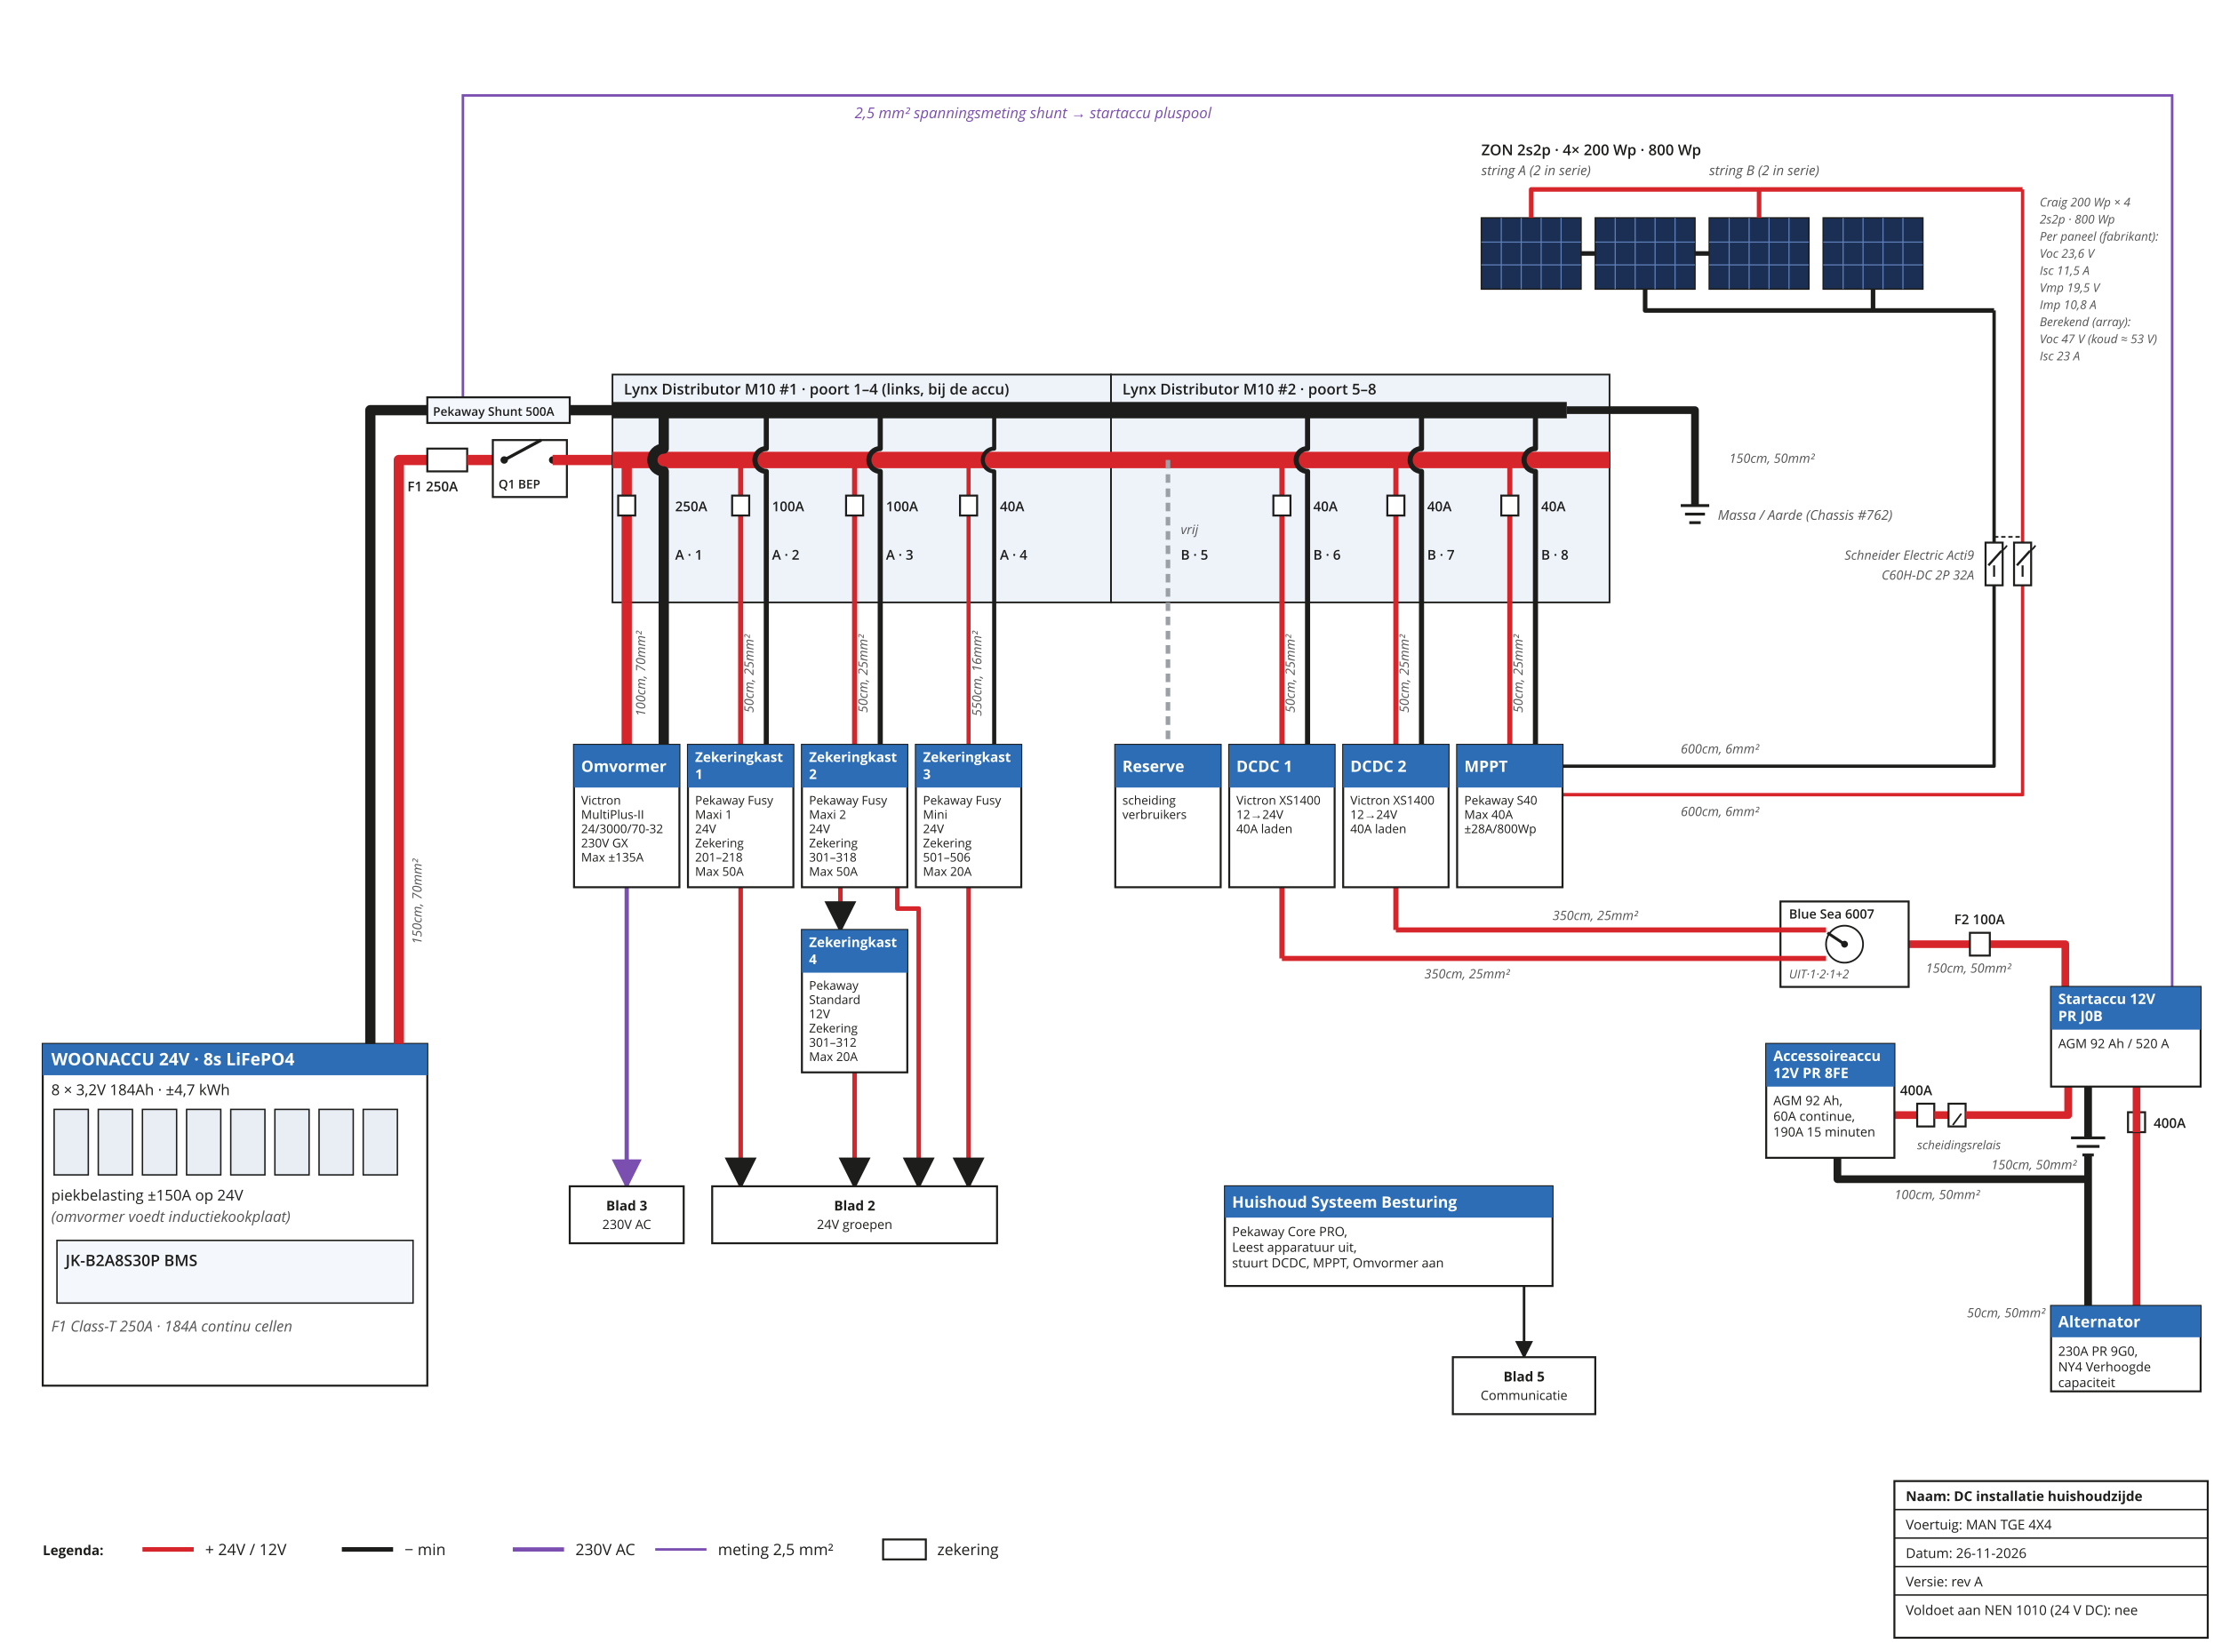
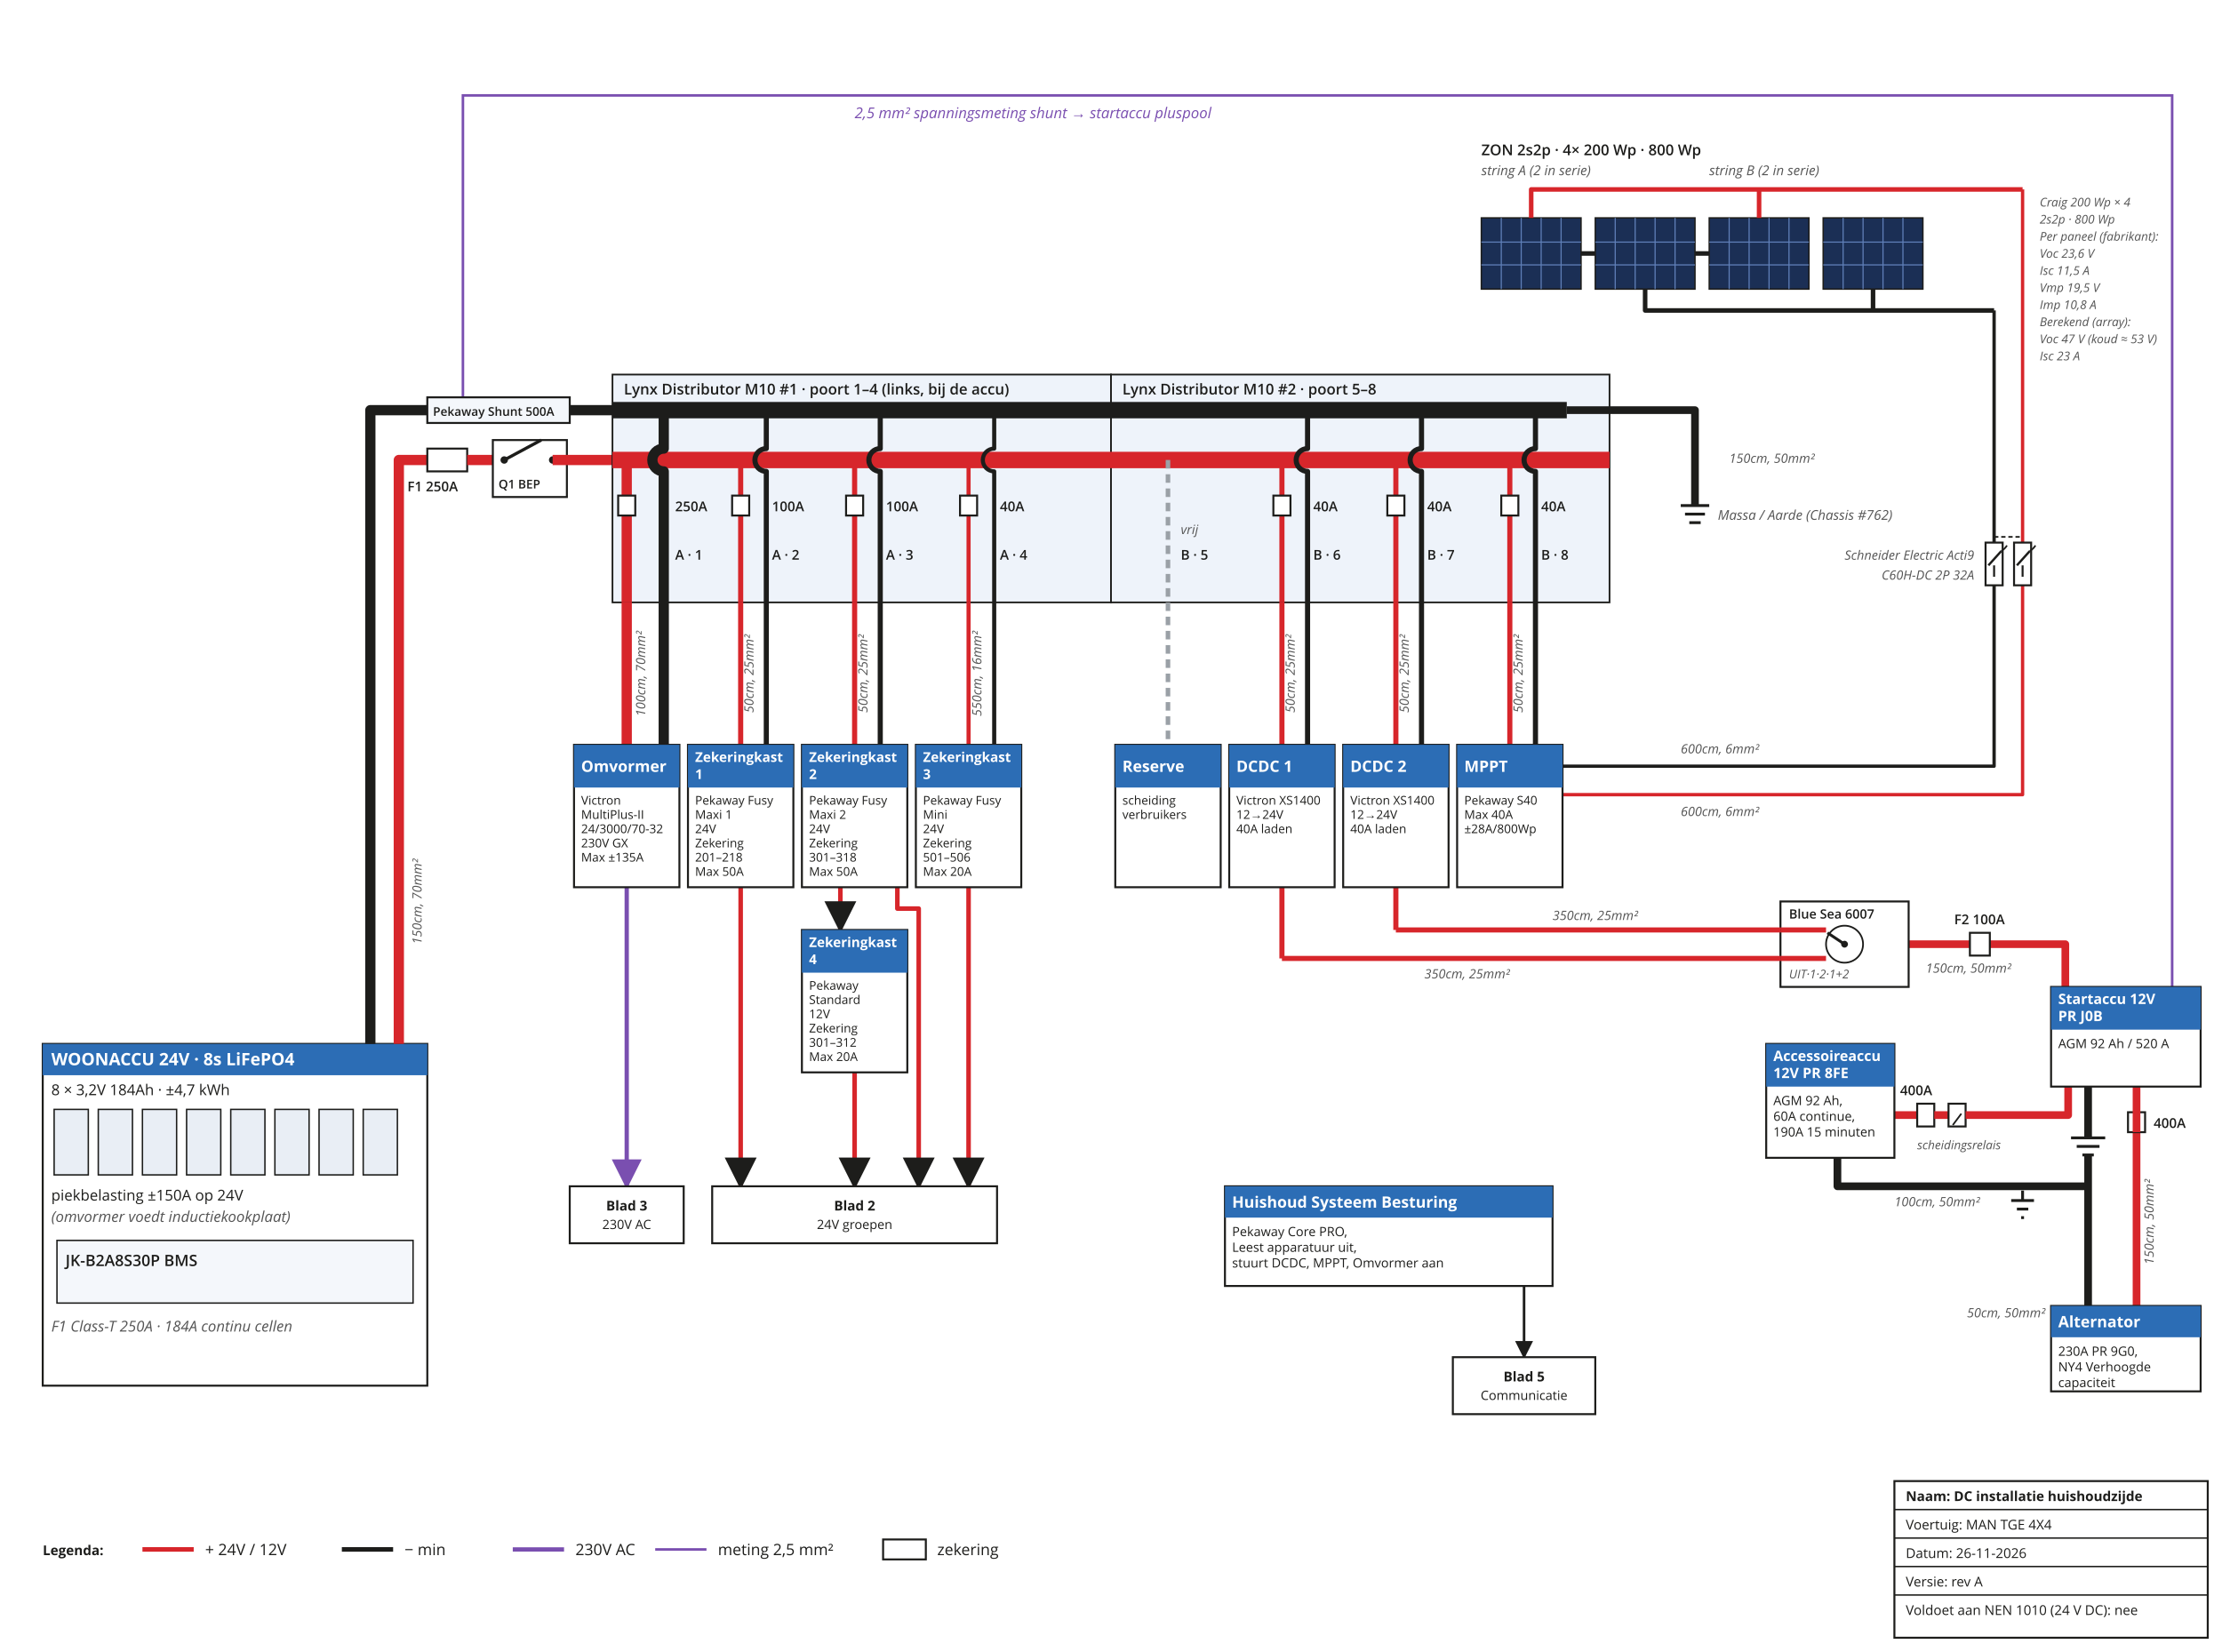
<svg xmlns="http://www.w3.org/2000/svg" viewBox="0 0 1560 1160" role="img" aria-label="Blad 1 energie en laden: woonaccu links onder, Lynx A en B midden met poorten 1 tot 8, zon 2s2p rechtsboven, 12V voertuigdelen rechts.">
  <rect width="100%" height="100%" fill="#fff" />
  <defs>
    <style>.p{stroke:#d7262b;stroke-width:3.2;fill:none;stroke-linejoin:round}
.n{stroke:#1d1d1b;stroke-width:3.2;fill:none;stroke-linejoin:round}
.ac{stroke:#7a4fb0;stroke-width:3;fill:none}
.box{fill:#fff;stroke:#1d1d1b;stroke-width:1.4}
.hd{fill:#2c6db5}
.ht{fill:#fff;font:700 12px 'Open Sans',Arial,sans-serif}
.bt{fill:#1d1d1b;font:400 11px 'Open Sans',Arial,sans-serif}
.lb{fill:#1d1d1b;font:600 11px 'Open Sans',Arial,sans-serif}
.cb{fill:#555;font:italic 400 10.5px 'Open Sans',Arial,sans-serif}
.fz{fill:#fff;stroke:#1d1d1b;stroke-width:1.4}
.fr{fill:#eef3fa;stroke:#1d1d1b;stroke-width:1.2}
.pv{fill:#1b2f55;stroke:#1d1d1b}
</style>
    <marker id="ar" viewBox="0 0 10 10" refX="9" refY="5" markerWidth="7" markerHeight="7" orient="auto-start-reverse">
      <path d="M0 0L10 5L0 10z" fill="#1d1d1b" />
    </marker>
    <marker id="arp" viewBox="0 0 10 10" refX="9" refY="5" markerWidth="7" markerHeight="7" orient="auto-start-reverse">
      <path d="M0 0L10 5L0 10z" fill="#7a4fb0" />
    </marker>
    <g id="pvp">
      <rect width="70" height="50" class="pv" />
      <path d="M0 17H70M0 33H70M14 0V50M28 0V50M42 0V50M56 0V50" stroke="#5f7fb8" stroke-width=".8" />
    </g>
  </defs>
  <g transform="translate(0,93)">
    <use href="#pvp" x="1040" y="60" />
    <use href="#pvp" x="1120" y="60" />
    <use href="#pvp" x="1200" y="60" />
    <use href="#pvp" x="1280" y="60" />
    <path d="M1110 85H1120" class="n" />
    <path d="M1190 85H1200" class="n" />
    <path d="M1075 60V40H1420" class="p" />
    <path d="M1155 110V125H1400" class="n" />
    <path d="M1235 60V40" class="p" />
    <path d="M1315 110V125" class="n" />
    <text x="1432" y="52" class="cb" style="font-size:8.5px">Craig 200 Wp × 4</text>
    <text x="1432" y="64" class="cb" style="font-size:8.5px">2s2p · 800 Wp</text>
    <text x="1432" y="76" class="cb" style="font-size:8.5px">Per paneel (fabrikant):</text>
    <text x="1432" y="88" class="cb" style="font-size:8.5px">Voc 23,6 V</text>
    <text x="1432" y="100" class="cb" style="font-size:8.5px">Isc 11,5 A</text>
    <text x="1432" y="112" class="cb" style="font-size:8.5px">Vmp 19,5 V</text>
    <text x="1432" y="124" class="cb" style="font-size:8.5px">Imp 10,8 A</text>
    <text x="1432" y="136" class="cb" style="font-size:8.5px">Berekend (array):</text>
    <text x="1432" y="148" class="cb" style="font-size:8.5px">Voc 47 V (koud ≈ 53 V)</text>
    <text x="1432" y="160" class="cb" style="font-size:8.5px">Isc 23 A</text>
    <text x="1040" y="30" class="cb" style="font-size:9.5px">string A (2 in serie)</text>
    <text x="1200" y="30" class="cb" style="font-size:9.5px">string B (2 in serie)</text>
    <text x="1040" y="16" class="lb" style="font-size:10.5px">ZON 2s2p · 4× 200 Wp · 800 Wp</text>
    <path d="M1420 40V465H1097" class="p" style="stroke-width:2.34" />
    <text x="1180" y="480" class="cb" style="font-size:9px">600cm, 6mm²</text>
    <path d="M1400 125V445H1097" class="n" style="stroke-width:2.34" />
    <text x="1180" y="436" class="cb" style="font-size:9px">600cm, 6mm²</text>
    <path d="M1400 284H1420" stroke="#1d1d1b" stroke-width="1.2" stroke-dasharray="3 2" />
    <rect x="1394" y="288" width="12" height="30" fill="#fff" stroke="#1d1d1b" stroke-width="1.4" />
    <path d="M1400 312V304" stroke="#1d1d1b" stroke-width="1.4" />
    <path d="M1396 304L1405 294" stroke="#1d1d1b" stroke-width="1.6" />
    <path d="M1405 294Q1408 292 1409 290" stroke="#1d1d1b" stroke-width="1.2" fill="none" />
    <rect x="1414" y="288" width="12" height="30" fill="#fff" stroke="#1d1d1b" stroke-width="1.4" />
    <path d="M1420 312V304" stroke="#1d1d1b" stroke-width="1.4" />
    <path d="M1416 304L1425 294" stroke="#1d1d1b" stroke-width="1.6" />
    <path d="M1425 294Q1428 292 1429 290" stroke="#1d1d1b" stroke-width="1.2" fill="none" />
    <path d="M1070 810V860" stroke="#1d1d1b" stroke-width="1.8" marker-end="url(#ar)" />
    <rect x="1020" y="860" width="100" height="40" class="box" />
    <text x="1070" y="877" text-anchor="middle" class="ht" style="font-size:9.5px;fill:#1d1d1b">Blad 5</text>
    <text x="1070" y="890" text-anchor="middle" class="bt" style="font-size:9px">Communicatie</text>
    <text x="1386" y="300" class="cb" style="font-size:9px" text-anchor="end">Schneider Electric Acti9</text>
    <text x="1386" y="314" class="cb" style="font-size:9px" text-anchor="end">C60H-DC 2P 32A</text>
    <path d="M325 187V-26H1525V600" stroke="#7a4fb0" stroke-width="1.8" fill="none" />
    <text x="600" y="-10" class="cb" style="fill:#7a4fb0">2,5 mm² spanningsmeting shunt → startaccu pluspool</text>
    <rect x="30" y="640" width="270" height="240" class="box" />
    <rect x="30" y="640" width="270" height="22" class="hd" />
    <text x="36" y="655" class="ht">WOONACCU 24V · 8s LiFePO4</text>
    <text x="36" y="676" class="bt" style="font-size:10.5px">8 × 3,2V 184Ah · ±4,7 kWh</text>
    <rect x="38" y="686" width="24" height="46" fill="#e9eef5" stroke="#1d1d1b" />
    <rect x="69" y="686" width="24" height="46" fill="#e9eef5" stroke="#1d1d1b" />
    <rect x="100" y="686" width="24" height="46" fill="#e9eef5" stroke="#1d1d1b" />
    <rect x="131" y="686" width="24" height="46" fill="#e9eef5" stroke="#1d1d1b" />
    <rect x="162" y="686" width="24" height="46" fill="#e9eef5" stroke="#1d1d1b" />
    <rect x="193" y="686" width="24" height="46" fill="#e9eef5" stroke="#1d1d1b" />
    <rect x="224" y="686" width="24" height="46" fill="#e9eef5" stroke="#1d1d1b" />
    <rect x="255" y="686" width="24" height="46" fill="#e9eef5" stroke="#1d1d1b" />
    <text x="36" y="750" class="bt" style="font-size:10.5px">piekbelasting ±150A op 24V</text>
    <text x="36" y="765" class="cb">(omvormer voedt inductiekookplaat)</text>
    <rect x="40" y="778" width="250" height="44" fill="#f4f7fb" stroke="#1d1d1b" />
    <text x="46" y="796" class="lb">JK-B2A8S30P BMS</text>
    <text x="36" y="842" class="cb">F1 Class-T 250A · 184A continu cellen</text>
    <path d="M260 640V195H300" class="n" style="stroke-width:7.2" />
    <path d="M280 640V230H300" class="p" style="stroke-width:7.2" />
    <text transform="translate(296,540) rotate(-90)" text-anchor="middle" class="cb" style="font-size:9px">150cm, 70mm²</text>
    <path d="M400 195H430" class="n" style="stroke-width:7.2" />
    <rect x="300" y="186" width="100" height="18" class="box" style="fill:#f4f7fb" />
    <text x="304" y="199" class="lb" style="font-size:8.5px">Pekaway Shunt 500A</text>
    <rect x="300" y="222" width="28" height="16" class="fz" />
    <text x="286" y="252" class="lb" style="font-size:9.5px">F1 250A</text>
    <path d="M328 230H346" class="p" style="stroke-width:7.2" />
    <rect x="346" y="216" width="52" height="40" fill="none" stroke="#1d1d1b" stroke-width="1.4" />
    <circle cx="354" cy="230" r="2.6" fill="#1d1d1b" />
    <circle cx="388" cy="230" r="2.6" fill="#1d1d1b" />
    <path d="M354 230L380 216" stroke="#1d1d1b" stroke-width="2.2" />
    <path d="M388 230H430" class="p" style="stroke-width:7.2" />
    <text x="350" y="250" class="lb" style="font-size:8.5px">Q1 BEP</text>
    <rect x="430" y="170" width="350" height="160" class="fr" />
    <text x="438" y="184" class="lb" style="font-size:10.5px">Lynx Distributor M10 #1 · poort 1–4 (links, bij de accu)</text>
    <rect x="780" y="170" width="350" height="160" class="fr" />
    <text x="788" y="184" class="lb" style="font-size:10.5px">Lynx Distributor M10 #2 · poort 5–8</text>
    <path d="M430 195H1100" class="n" style="stroke-width:11.5" />
    <path d="M430 230H1130" class="p" style="stroke-width:11.5" />
    <path d="M1100 195H1190V262" class="n" style="stroke-width:5.4" />
    <text x="1214" y="232" class="cb" style="font-size:9px">150cm, 50mm²</text>
    <path d="M1180 262H1200M1183 268H1197M1186 274H1194" stroke="#1d1d1b" stroke-width="2" />
    <text x="1206" y="272" class="cb" style="font-size:9.5px">Massa / Aarde (Chassis #762)</text>
    <path d="M466 430V238a8 8 0 0 1 0-16V195" class="n" style="stroke-width:7.2" />
    <path d="M538 430V238a8 8 0 0 1 0-16V195" class="n" style="stroke-width:3.6" />
    <path d="M618 430V238a8 8 0 0 1 0-16V195" class="n" style="stroke-width:3.6" />
    <path d="M698 430V238a8 8 0 0 1 0-16V195" class="n" style="stroke-width:2.88" />
    <path d="M918 430V238a8 8 0 0 1 0-16V195" class="n" style="stroke-width:3.6" />
    <path d="M998 430V238a8 8 0 0 1 0-16V195" class="n" style="stroke-width:3.6" />
    <path d="M1078 430V238a8 8 0 0 1 0-16V195" class="n" style="stroke-width:3.6" />
    <path d="M440 230V330" class="p" style="stroke-width:7.2" />
    <rect x="434" y="255" width="12" height="14" class="fz" />
    <text x="474" y="266" class="lb" style="font-size:9.5px">250A</text>
    <text x="474" y="300" class="lb" style="font-size:9.5px">A · 1</text>
    <path d="M440 330V430" class="p" style="stroke-width:7.2" />
    <path d="M520 230V330" class="p" style="stroke-width:3.6" />
    <rect x="514" y="255" width="12" height="14" class="fz" />
    <text x="542" y="266" class="lb" style="font-size:9.5px">100A</text>
    <text x="542" y="300" class="lb" style="font-size:9.5px">A · 2</text>
    <path d="M520 330V430" class="p" style="stroke-width:3.6" />
    <path d="M600 230V330" class="p" style="stroke-width:3.6" />
    <rect x="594" y="255" width="12" height="14" class="fz" />
    <text x="622" y="266" class="lb" style="font-size:9.5px">100A</text>
    <text x="622" y="300" class="lb" style="font-size:9.5px">A · 3</text>
    <path d="M600 330V430" class="p" style="stroke-width:3.6" />
    <path d="M680 230V330" class="p" style="stroke-width:2.88" />
    <rect x="674" y="255" width="12" height="14" class="fz" />
    <text x="702" y="266" class="lb" style="font-size:9.5px">40A</text>
    <text x="702" y="300" class="lb" style="font-size:9.5px">A · 4</text>
    <path d="M680 330V430" class="p" style="stroke-width:2.88" />
    <path d="M820 230V330" class="p" style="stroke:#9aa0a6;stroke-dasharray:6 4" />
    <text x="829" y="282" class="cb" style="font-size:9px">vrij</text>
    <text x="829" y="300" class="lb" style="font-size:9.5px">B · 5</text>
    <path d="M820 330V430" class="p" style="stroke:#9aa0a6;stroke-dasharray:6 4" />
    <path d="M900 230V330" class="p" style="stroke-width:3.6" />
    <rect x="894" y="255" width="12" height="14" class="fz" />
    <text x="922" y="266" class="lb" style="font-size:9.5px">40A</text>
    <text x="922" y="300" class="lb" style="font-size:9.5px">B · 6</text>
    <path d="M900 330V430" class="p" style="stroke-width:3.6" />
    <path d="M980 230V330" class="p" style="stroke-width:3.6" />
    <rect x="974" y="255" width="12" height="14" class="fz" />
    <text x="1002" y="266" class="lb" style="font-size:9.5px">40A</text>
    <text x="1002" y="300" class="lb" style="font-size:9.5px">B · 7</text>
    <path d="M980 330V430" class="p" style="stroke-width:3.6" />
    <path d="M1060 230V330" class="p" style="stroke-width:3.6" />
    <rect x="1054" y="255" width="12" height="14" class="fz" />
    <text x="1082" y="266" class="lb" style="font-size:9.5px">40A</text>
    <text x="1082" y="300" class="lb" style="font-size:9.5px">B · 8</text>
    <path d="M1060 330V430" class="p" style="stroke-width:3.6" />
    <path d="M440 530V740" class="ac" marker-end="url(#arp)" />
    <path d="M520 530V740" class="p" marker-end="url(#ar)" />
    <path d="M630 530V545H645V740" class="p" marker-end="url(#ar)" />
    <path d="M590 530V560" class="p" marker-end="url(#ar)" />
    <path d="M600 660V740" class="p" marker-end="url(#ar)" />
    <path d="M680 530V740" class="p" marker-end="url(#ar)" />
    <path d="M1450 600V570H1340" class="p" style="stroke-width:5.4" />
    <rect x="1383" y="562" width="14" height="16" class="fz" />
    <text x="1372" y="556" class="lb" style="font-size:9.5px">F2 100A</text>
    <text x="1352" y="590" class="cb" style="font-size:9px">150cm, 50mm²</text>
    <rect x="1250" y="540" width="90" height="60" class="box" />
    <circle cx="1295" cy="570" r="13" fill="#fff" stroke="#1d1d1b" stroke-width="1.2" />
    <circle cx="1295" cy="570" r="2.4" fill="#1d1d1b" />
    <path d="M1295 570L1283 562" stroke="#1d1d1b" stroke-width="2" />
    <text x="1256" y="552" class="lb" style="font-size:9px">Blue Sea 6007</text>
    <text x="1256" y="594" class="cb" style="font-size:8.5px">UIT·1·2·1+2</text>
    <path d="M1250 560H1282" class="p" style="stroke-width:3.6" />
    <path d="M1250 580H1282" class="p" style="stroke-width:3.6" />
    <path d="M980 560V530" class="p" style="stroke-width:3.6" />
    <path d="M980 560H1250" class="p" style="stroke-width:3.6" />
    <path d="M900 580V530" class="p" style="stroke-width:3.6" />
    <path d="M900 580H1250" class="p" style="stroke-width:3.6" />
    <text x="1090" y="553" class="cb" style="font-size:9px">350cm, 25mm²</text>
    <text x="1000" y="594" class="cb" style="font-size:9px">350cm, 25mm²</text>
    <path d="M1330 690H1346" class="p" style="stroke-width:5.4" />
    <rect x="1346" y="682" width="12" height="16" class="fz" />
    <text x="1334" y="676" class="lb" style="font-size:9.5px">400A</text>
    <path d="M1358 690H1368" class="p" style="stroke-width:5.4" />
    <rect x="1368" y="682" width="12" height="16" class="fz" />
    <path d="M1371 697L1377 689" stroke="#1d1d1b" stroke-width="1.2" />
    <text x="1346" y="714" class="cb" style="font-size:8.5px">scheidingsrelais</text>
    <path d="M1380 690H1452V670" class="p" style="stroke-width:5.4" />
    <path d="M1466 670V706" class="n" style="stroke-width:5.4" />
    <path d="M1454 706H1478M1458 712H1474M1462 718H1470" stroke="#1d1d1b" stroke-width="2" />
    <path d="M1466 824V718" class="n" style="stroke-width:5.4" />
-     <path d="M1290 720V735H1466" class="n" style="stroke-width:5.4" />
-     <text x="1330" y="749" class="cb" style="font-size:9px">100cm, 50mm²</text>
+     <path d="M1290 720V740H1466" class="n" style="stroke-width:5.4" />
+     <path d="M1420 743V750" stroke="#1d1d1b" stroke-width="2" />
+     <path d="M1412 750H1428M1416 756H1424M1419 762H1421" stroke="#1d1d1b" stroke-width="2" />
+     <text x="1330" y="754" class="cb" style="font-size:9px">100cm, 50mm²</text>
    <text x="1436" y="832" text-anchor="end" class="cb" style="font-size:9px">50cm, 50mm²</text>
    <path d="M1500 824V688" class="p" style="stroke-width:5.4" />
    <rect x="1494" y="688" width="12" height="14" class="fz" />
    <path d="M1500 702V670" class="p" style="stroke-width:5.4" />
    <text x="1512" y="699" class="lb" style="font-size:9.5px">400A</text>
-     <text x="1458" y="728" text-anchor="end" class="cb" style="font-size:9px">150cm, 50mm²</text>
+     <text transform="translate(1512,765) rotate(-90)" text-anchor="middle" class="cb" style="font-size:9px">150cm, 50mm²</text>
    <g transform="translate(30,987)">
      <text x="0" y="12" class="bt" style="font-size:9.5px;font-weight:700;fill:#1d1d1b">Legenda:</text>
      <g transform="translate(70,0)">
        <path d="M0 8H36" class="p" />
        <text x="44" y="12" class="bt">+ 24V / 12V</text>
        <path d="M140 8H176" class="n" />
        <text x="184" y="12" class="bt">− min</text>
        <path d="M260 8H296" class="ac" />
        <text x="304" y="12" class="bt">230V AC</text>
        <path d="M360 8H396" stroke="#7a4fb0" stroke-width="1.8" />
        <text x="404" y="12" class="bt">meting 2,5 mm²</text>
        <rect x="520" y="1" width="30" height="14" class="fz" />
        <text x="558" y="12" class="bt">zekering</text>
      </g>
    </g>
    <rect x="403" y="430" width="74" height="100" class="box" />
    <rect x="403" y="430" width="74" height="30" class="hd" />
    <text x="408" y="449" class="ht" style="font-size:11px">Omvormer</text>
    <text x="408" y="472" class="bt" style="font-size:8.5px">Victron</text>
    <text x="408" y="482" class="bt" style="font-size:8.5px">MultiPlus-II</text>
    <text x="408" y="492" class="bt" style="font-size:8.5px">24/3000/70-32</text>
    <text x="408" y="502" class="bt" style="font-size:8.5px">230V GX</text>
    <text x="408" y="512" class="bt" style="font-size:8.5px">Max ±135A</text>
    <rect x="483" y="430" width="74" height="100" class="box" />
    <rect x="483" y="430" width="74" height="30" class="hd" />
    <text x="488" y="442" class="ht" style="font-size:9.5px">Zekeringkast</text>
    <text x="488" y="454" class="ht" style="font-size:9.5px">1</text>
    <text x="488" y="472" class="bt" style="font-size:8.5px">Pekaway Fusy</text>
    <text x="488" y="482" class="bt" style="font-size:8.5px">Maxi 1</text>
    <text x="488" y="492" class="bt" style="font-size:8.5px">24V</text>
    <text x="488" y="502" class="bt" style="font-size:8.5px">Zekering</text>
    <text x="488" y="512" class="bt" style="font-size:8.5px">201–218</text>
    <text x="488" y="522" class="bt" style="font-size:8.5px">Max 50A</text>
    <rect x="563" y="430" width="74" height="100" class="box" />
    <rect x="563" y="430" width="74" height="30" class="hd" />
    <text x="568" y="442" class="ht" style="font-size:9.5px">Zekeringkast</text>
    <text x="568" y="454" class="ht" style="font-size:9.5px">2</text>
    <text x="568" y="472" class="bt" style="font-size:8.5px">Pekaway Fusy</text>
    <text x="568" y="482" class="bt" style="font-size:8.5px">Maxi 2</text>
    <text x="568" y="492" class="bt" style="font-size:8.5px">24V</text>
    <text x="568" y="502" class="bt" style="font-size:8.5px">Zekering</text>
    <text x="568" y="512" class="bt" style="font-size:8.5px">301–318</text>
    <text x="568" y="522" class="bt" style="font-size:8.5px">Max 50A</text>
    <rect x="563" y="560" width="74" height="100" class="box" />
    <rect x="563" y="560" width="74" height="30" class="hd" />
    <text x="568" y="572" class="ht" style="font-size:9.5px">Zekeringkast</text>
    <text x="568" y="584" class="ht" style="font-size:9.5px">4</text>
    <text x="568" y="602" class="bt" style="font-size:8.5px">Pekaway</text>
    <text x="568" y="612" class="bt" style="font-size:8.5px">Standard</text>
    <text x="568" y="622" class="bt" style="font-size:8.5px">12V</text>
    <text x="568" y="632" class="bt" style="font-size:8.5px">Zekering</text>
    <text x="568" y="642" class="bt" style="font-size:8.5px">301–312</text>
    <text x="568" y="652" class="bt" style="font-size:8.5px">Max 20A</text>
    <rect x="643" y="430" width="74" height="100" class="box" />
    <rect x="643" y="430" width="74" height="30" class="hd" />
    <text x="648" y="442" class="ht" style="font-size:9.5px">Zekeringkast</text>
    <text x="648" y="454" class="ht" style="font-size:9.5px">3</text>
    <text x="648" y="472" class="bt" style="font-size:8.5px">Pekaway Fusy</text>
    <text x="648" y="482" class="bt" style="font-size:8.5px">Mini</text>
    <text x="648" y="492" class="bt" style="font-size:8.5px">24V</text>
    <text x="648" y="502" class="bt" style="font-size:8.5px">Zekering</text>
    <text x="648" y="512" class="bt" style="font-size:8.5px">501–506</text>
    <text x="648" y="522" class="bt" style="font-size:8.5px">Max 20A</text>
    <rect x="783" y="430" width="74" height="100" class="box" />
    <rect x="783" y="430" width="74" height="30" class="hd" />
    <text x="788" y="449" class="ht" style="font-size:11px">Reserve</text>
    <text x="788" y="472" class="bt" style="font-size:8.5px">scheiding</text>
    <text x="788" y="482" class="bt" style="font-size:8.5px">verbruikers</text>
    <rect x="863" y="430" width="74" height="100" class="box" />
    <rect x="863" y="430" width="74" height="30" class="hd" />
    <text x="868" y="449" class="ht" style="font-size:11px">DCDC 1</text>
    <text x="868" y="472" class="bt" style="font-size:8.5px">Victron XS1400</text>
    <text x="868" y="482" class="bt" style="font-size:8.5px">12→24V</text>
    <text x="868" y="492" class="bt" style="font-size:8.5px">40A laden</text>
    <rect x="943" y="430" width="74" height="100" class="box" />
    <rect x="943" y="430" width="74" height="30" class="hd" />
    <text x="948" y="449" class="ht" style="font-size:11px">DCDC 2</text>
    <text x="948" y="472" class="bt" style="font-size:8.5px">Victron XS1400</text>
    <text x="948" y="482" class="bt" style="font-size:8.5px">12→24V</text>
    <text x="948" y="492" class="bt" style="font-size:8.5px">40A laden</text>
    <rect x="1023" y="430" width="74" height="100" class="box" />
    <rect x="1023" y="430" width="74" height="30" class="hd" />
    <text x="1028" y="449" class="ht" style="font-size:11px">MPPT</text>
    <text x="1028" y="472" class="bt" style="font-size:8.5px">Pekaway S40</text>
    <text x="1028" y="482" class="bt" style="font-size:8.5px">Max 40A</text>
    <text x="1028" y="492" class="bt" style="font-size:8.5px">±28A/800Wp</text>
    <text transform="translate(453,380) rotate(-90)" text-anchor="middle" class="cb" style="font-size:9px">100cm, 70mm²</text>
    <text transform="translate(529,380) rotate(-90)" text-anchor="middle" class="cb" style="font-size:9px">50cm, 25mm²</text>
    <text transform="translate(609,380) rotate(-90)" text-anchor="middle" class="cb" style="font-size:9px">50cm, 25mm²</text>
    <text transform="translate(689,380) rotate(-90)" text-anchor="middle" class="cb" style="font-size:9px">550cm, 16mm²</text>
    <text transform="translate(909,380) rotate(-90)" text-anchor="middle" class="cb" style="font-size:9px">50cm, 25mm²</text>
    <text transform="translate(989,380) rotate(-90)" text-anchor="middle" class="cb" style="font-size:9px">50cm, 25mm²</text>
    <text transform="translate(1069,380) rotate(-90)" text-anchor="middle" class="cb" style="font-size:9px">50cm, 25mm²</text>
    <rect x="400" y="740" width="80" height="40" class="box" />
    <text x="440" y="757" text-anchor="middle" class="ht" style="font-size:9.5px;fill:#1d1d1b">Blad 3</text>
    <text x="440" y="770" text-anchor="middle" class="bt" style="font-size:9px">230V AC</text>
    <rect x="500" y="740" width="200" height="40" class="box" />
    <text x="600" y="757" text-anchor="middle" class="ht" style="font-size:9.5px;fill:#1d1d1b">Blad 2</text>
    <text x="600" y="770" text-anchor="middle" class="bt" style="font-size:9px">24V groepen</text>
    <rect x="1440" y="600" width="105" height="70" class="box" />
    <rect x="1440" y="600" width="105" height="30" class="hd" />
    <text x="1445" y="612" class="ht" style="font-size:10px">Startaccu 12V</text>
    <text x="1445" y="624" class="ht" style="font-size:10px">PR J0B</text>
    <text x="1445" y="643" class="bt" style="font-size:9px">AGM 92 Ah / 520 A</text>
    <rect x="1240" y="640" width="90" height="80" class="box" />
    <rect x="1240" y="640" width="90" height="30" class="hd" />
    <text x="1245" y="652" class="ht" style="font-size:10px">Accessoireaccu</text>
    <text x="1245" y="664" class="ht" style="font-size:10px">12V PR 8FE</text>
    <text x="1245" y="683" class="bt" style="font-size:9px">AGM 92 Ah,</text>
    <text x="1245" y="694" class="bt" style="font-size:9px">60A continue,</text>
    <text x="1245" y="705" class="bt" style="font-size:9px">190A 15 minuten</text>
    <rect x="1440" y="824" width="105" height="60" class="box" />
    <rect x="1440" y="824" width="105" height="22" class="hd" />
    <text x="1445" y="839" class="ht" style="font-size:11px">Alternator</text>
    <text x="1445" y="859" class="bt" style="font-size:9px">230A PR 9G0,</text>
    <text x="1445" y="870" class="bt" style="font-size:9px">NY4 Verhoogde</text>
    <text x="1445" y="881" class="bt" style="font-size:9px">capaciteit</text>
    <rect x="860" y="740" width="230" height="70" class="box" />
    <rect x="860" y="740" width="230" height="22" class="hd" />
    <text x="865" y="755" class="ht" style="font-size:11px">Huishoud Systeem Besturing</text>
    <text x="865" y="775" class="bt" style="font-size:9px">Pekaway Core PRO,</text>
    <text x="865" y="786" class="bt" style="font-size:9px">Leest apparatuur uit,</text>
    <text x="865" y="797" class="bt" style="font-size:9px">stuurt DCDC, MPPT, Omvormer aan</text>
  </g>
  <g font-family="Open Sans,Arial,sans-serif">
    <rect x="1330" y="1040" width="220" height="110" fill="#fff" stroke="#1d1d1b" stroke-width="1.4" />
    <path d="M1330 1060H1550M1330 1080H1550M1330 1100H1550M1330 1120H1550" stroke="#1d1d1b" stroke-width="1" />
    <text x="1338" y="1054" font-size="9.5" font-weight="700" fill="#1d1d1b">Naam: DC installatie huishoudzijde</text>
    <text x="1338" y="1074" font-size="9.5" fill="#1d1d1b">Voertuig: MAN TGE 4X4</text>
    <text x="1338" y="1094" font-size="9.5" fill="#1d1d1b">Datum: 26-11-2026</text>
    <text x="1338" y="1114" font-size="9.5" fill="#1d1d1b">Versie: rev A</text>
    <text x="1338" y="1134" font-size="9.5" fill="#1d1d1b">Voldoet aan NEN 1010 (24 V DC): nee</text>
  </g>
</svg>
